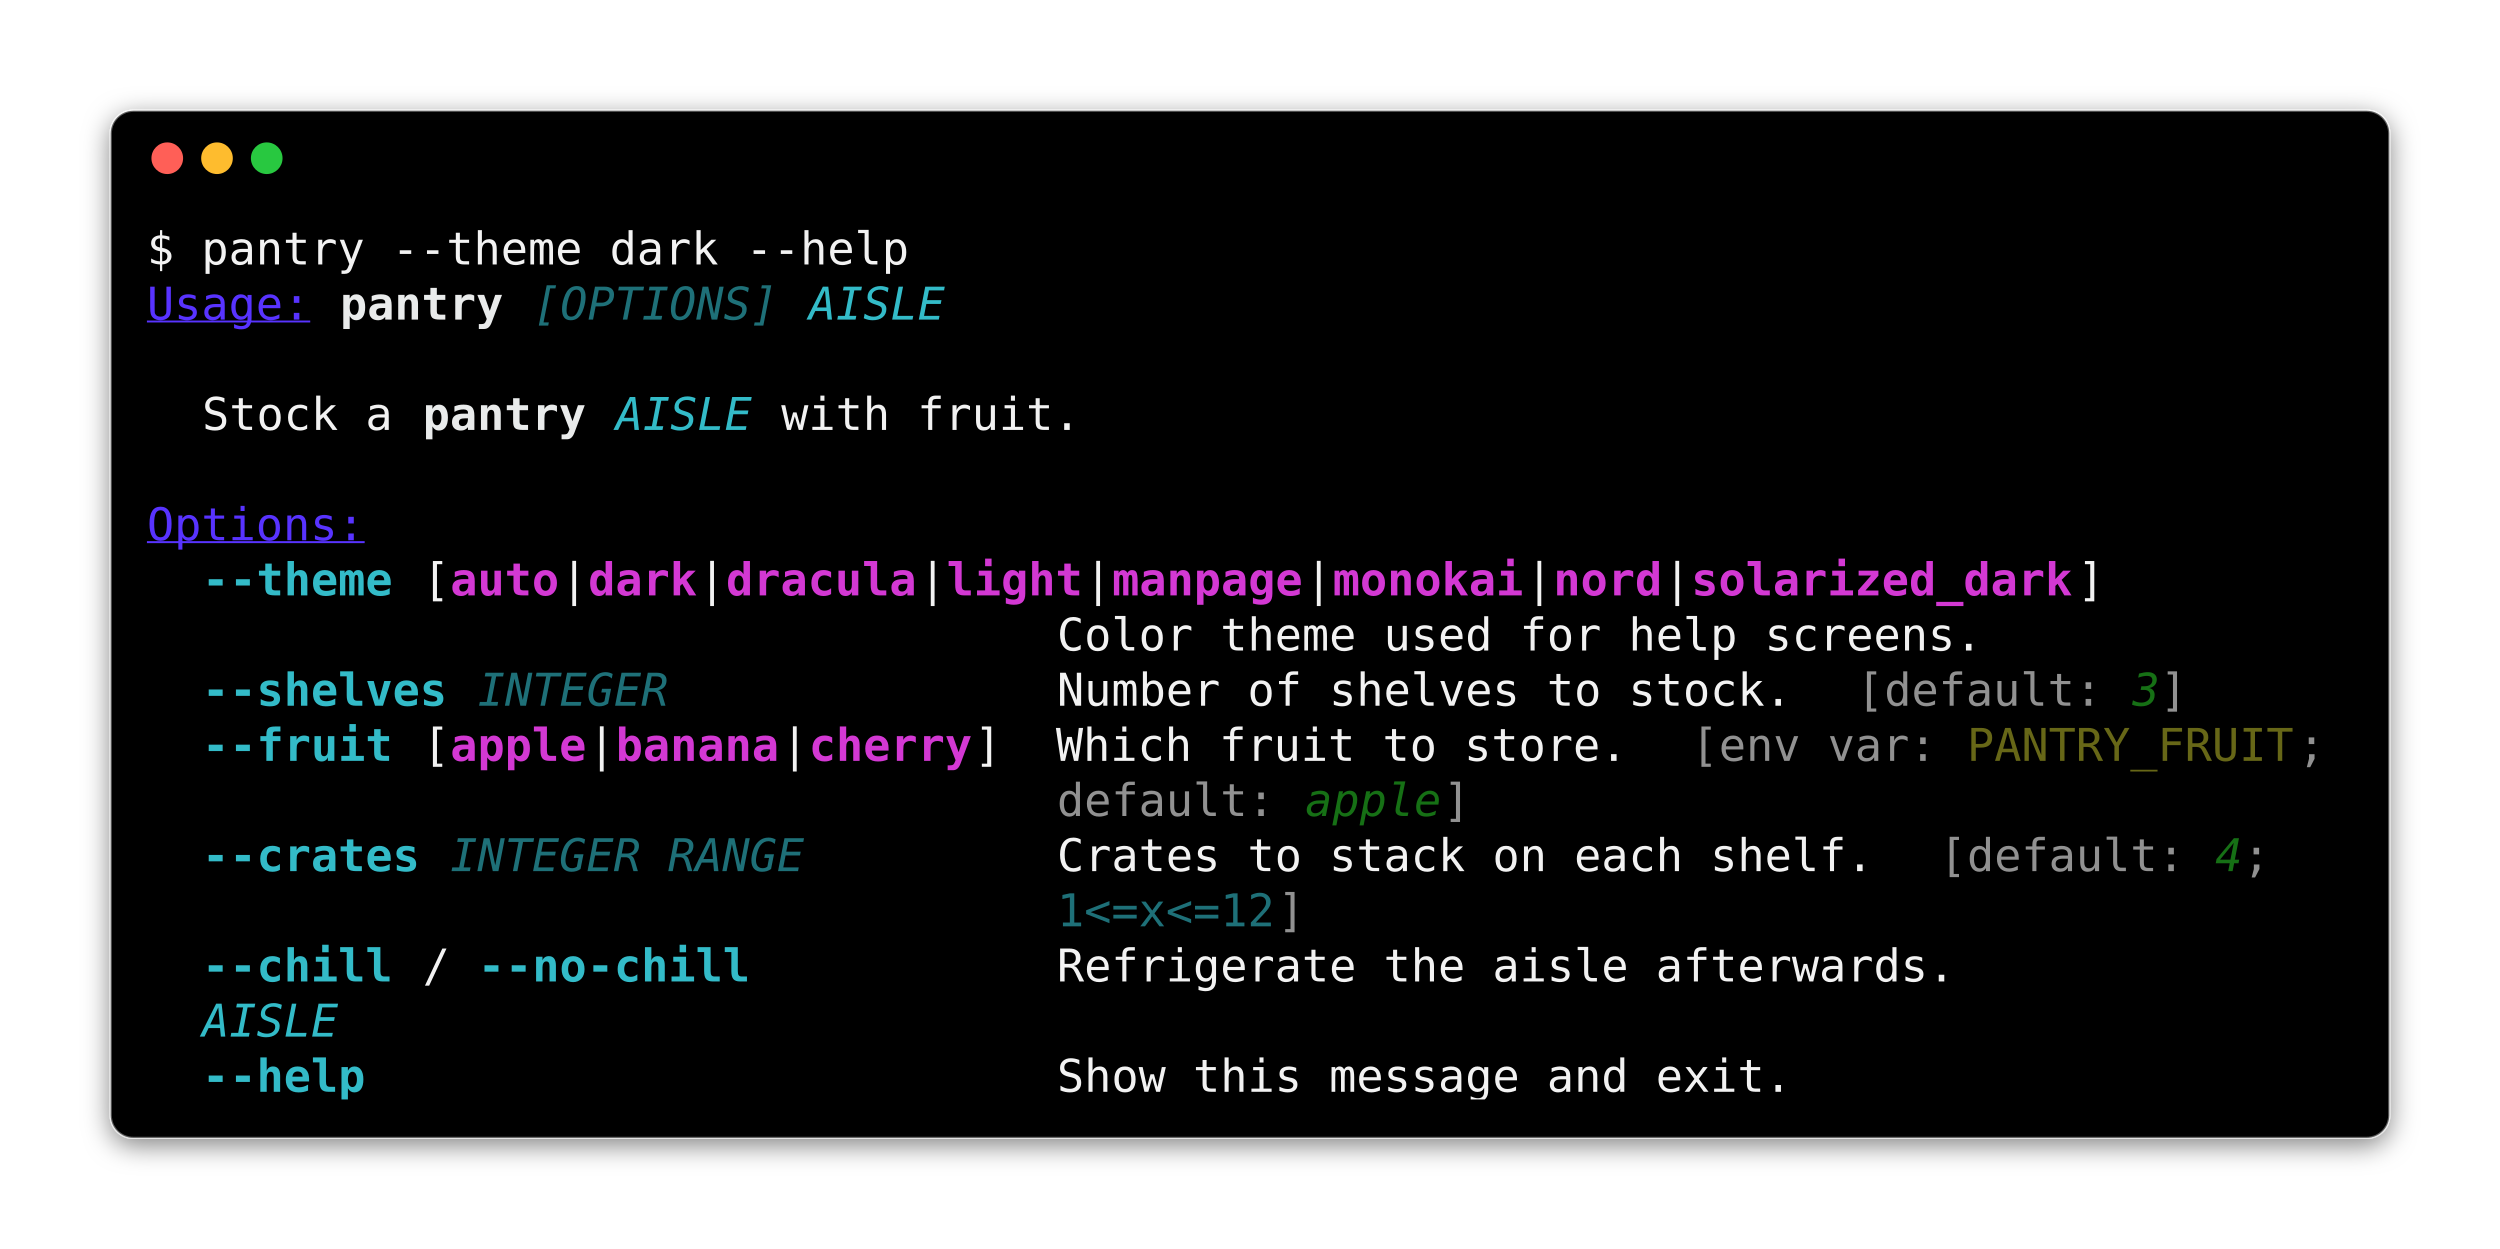
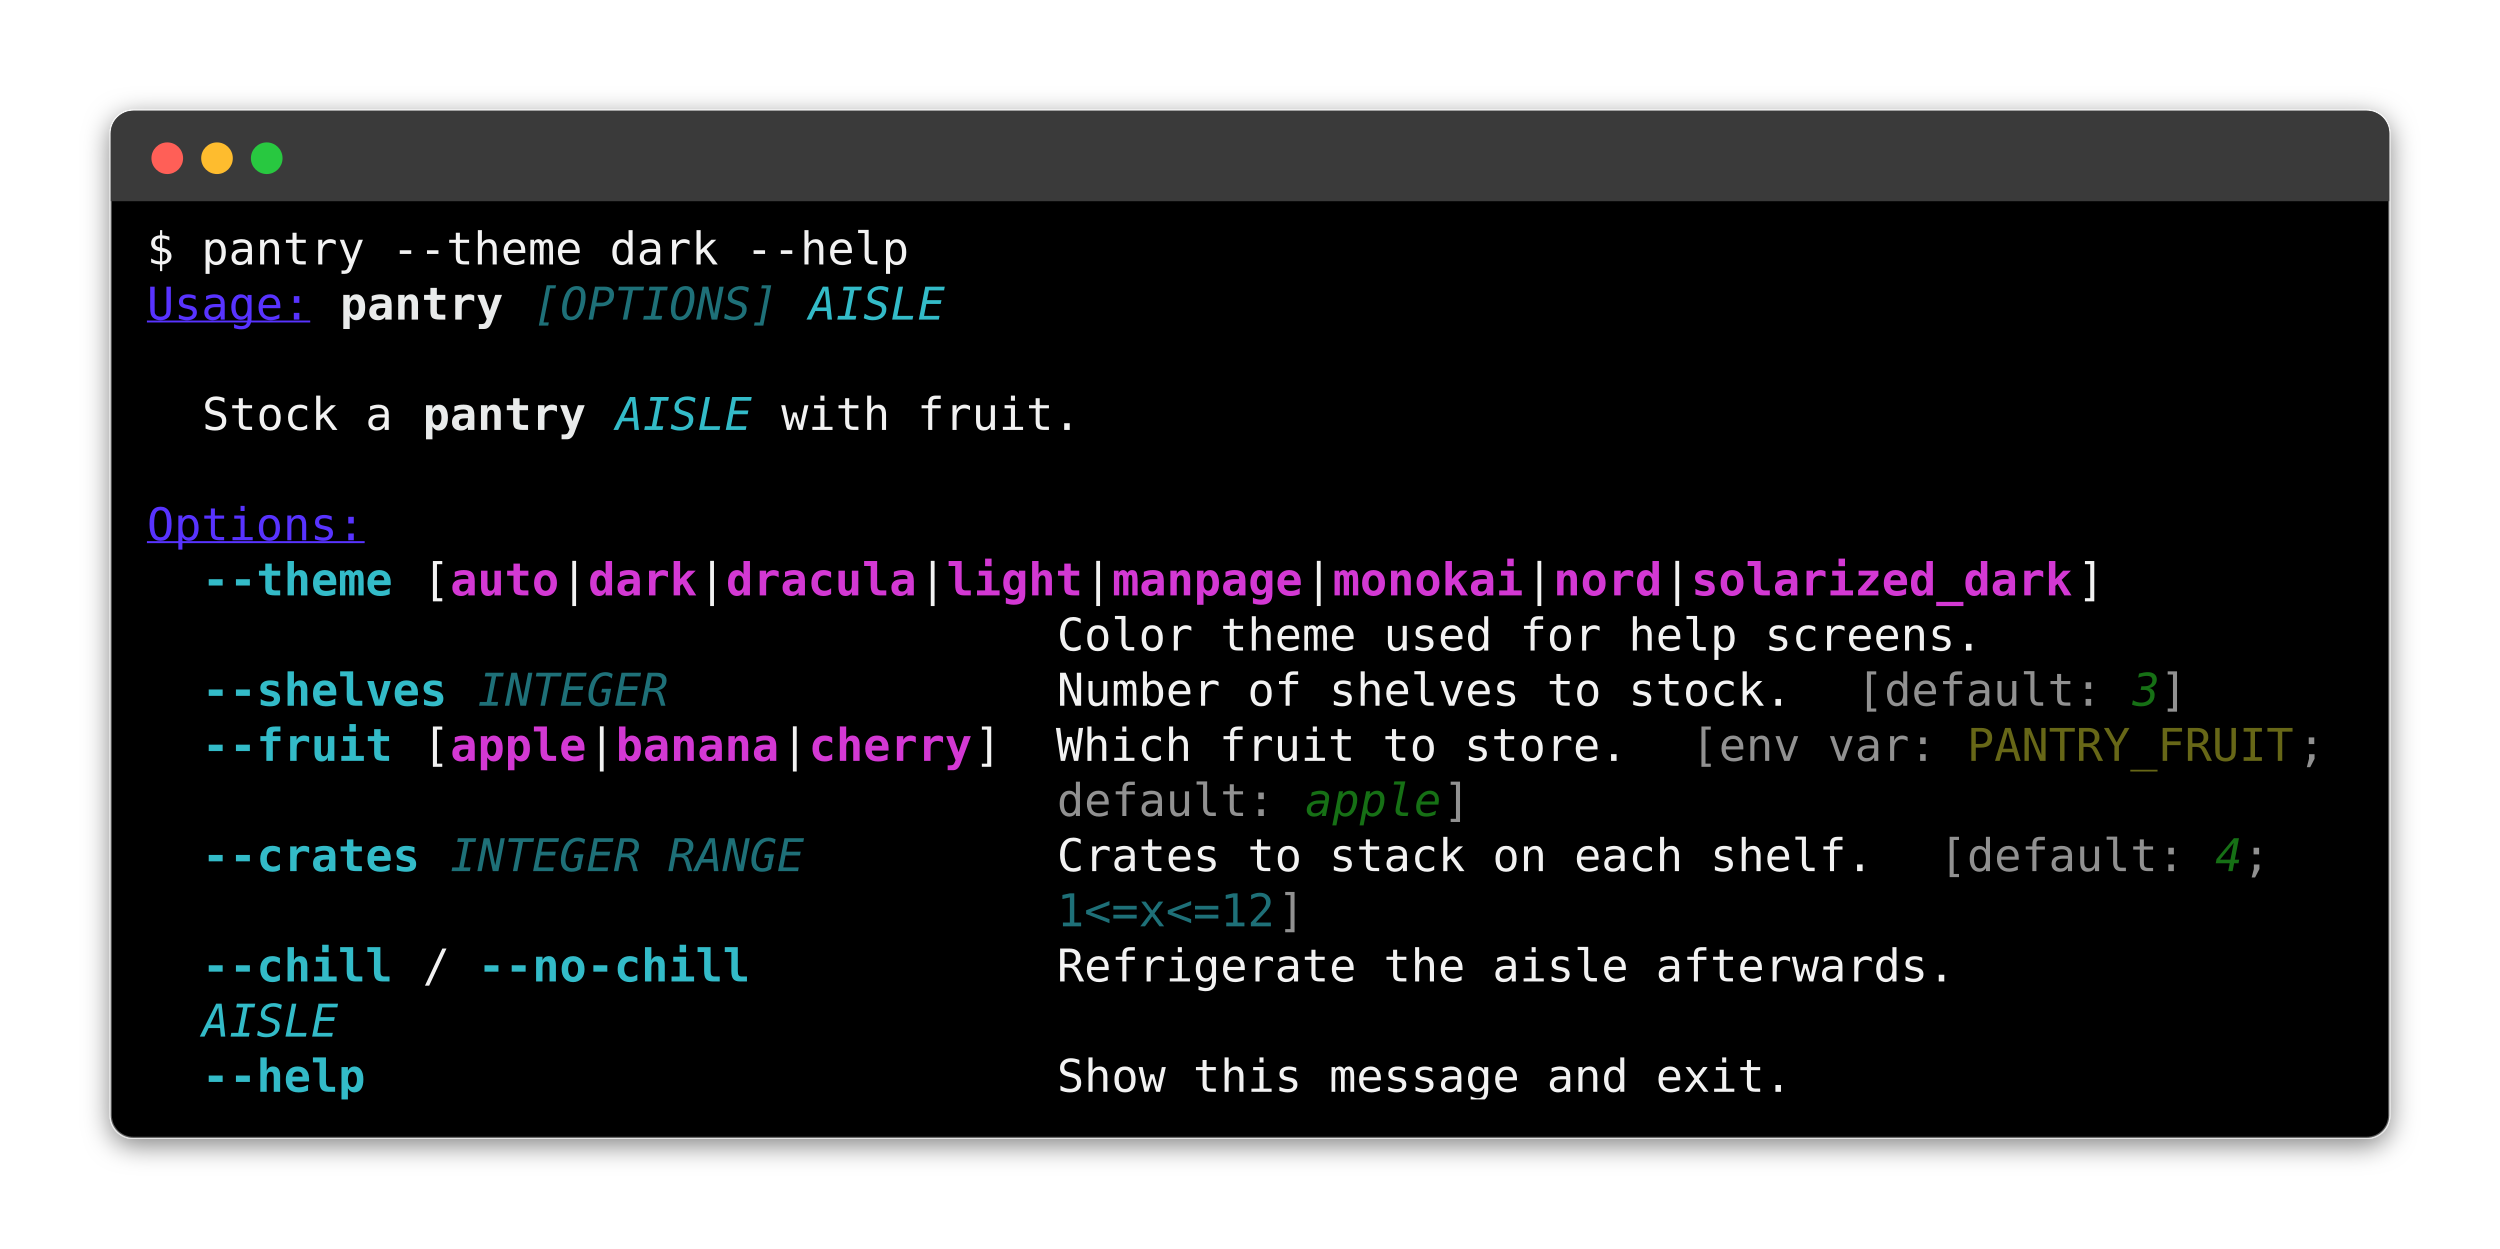
<svg xmlns="http://www.w3.org/2000/svg" class="rich-terminal" viewBox="0 0 1106 552.4">
  <style>

    .preset-macos-screen-matrix {
        font-family: 'SF Mono', Menlo, Monaco, monospace;
        font-size: 20px;
        line-height: 24.4px;
        font-variant-east-asian: full-width;
    }

    .preset-macos-screen-title {
        font-size: 18px;
        font-weight: bold;
        font-family: arial;
    }

    .preset-macos-screen-r1 { fill: #f2f2f2 }
.preset-macos-screen-r2 { fill: #5833ff;text-decoration: underline; }
.preset-macos-screen-r3 { fill: #e9ebeb;font-weight: bold }
.preset-macos-screen-r4 { fill: #1e7078;font-style: italic; }
.preset-macos-screen-r5 { fill: #33bbc8;font-style: italic; }
.preset-macos-screen-r6 { fill: #33bbc8;font-weight: bold }
.preset-macos-screen-r7 { fill: #d338d3;font-weight: bold }
.preset-macos-screen-r8 { fill: #919191 }
.preset-macos-screen-r9 { fill: #167015;font-style: italic; }
.preset-macos-screen-r10 { fill: #676717 }
.preset-macos-screen-r11 { fill: #1e7078 }
    </style>
  <defs>
    <clipPath id="preset-macos-screen-clip-terminal">
      <rect x="0" y="0" width="975.0" height="389.4" />
    </clipPath>
    <clipPath id="preset-macos-screen-line-0">
      <rect x="0" y="1.5" width="976" height="24.65" />
    </clipPath>
    <clipPath id="preset-macos-screen-line-1">
      <rect x="0" y="25.9" width="976" height="24.65" />
    </clipPath>
    <clipPath id="preset-macos-screen-line-2">
      <rect x="0" y="50.3" width="976" height="24.65" />
    </clipPath>
    <clipPath id="preset-macos-screen-line-3">
      <rect x="0" y="74.7" width="976" height="24.65" />
    </clipPath>
    <clipPath id="preset-macos-screen-line-4">
      <rect x="0" y="99.1" width="976" height="24.65" />
    </clipPath>
    <clipPath id="preset-macos-screen-line-5">
      <rect x="0" y="123.5" width="976" height="24.65" />
    </clipPath>
    <clipPath id="preset-macos-screen-line-6">
      <rect x="0" y="147.9" width="976" height="24.65" />
    </clipPath>
    <clipPath id="preset-macos-screen-line-7">
      <rect x="0" y="172.3" width="976" height="24.65" />
    </clipPath>
    <clipPath id="preset-macos-screen-line-8">
      <rect x="0" y="196.7" width="976" height="24.65" />
    </clipPath>
    <clipPath id="preset-macos-screen-line-9">
      <rect x="0" y="221.1" width="976" height="24.65" />
    </clipPath>
    <clipPath id="preset-macos-screen-line-10">
      <rect x="0" y="245.5" width="976" height="24.65" />
    </clipPath>
    <clipPath id="preset-macos-screen-line-11">
      <rect x="0" y="269.9" width="976" height="24.65" />
    </clipPath>
    <clipPath id="preset-macos-screen-line-12">
      <rect x="0" y="294.3" width="976" height="24.65" />
    </clipPath>
    <clipPath id="preset-macos-screen-line-13">
      <rect x="0" y="318.7" width="976" height="24.65" />
    </clipPath>
    <clipPath id="preset-macos-screen-line-14">
      <rect x="0" y="343.1" width="976" height="24.65" />
    </clipPath>
    <filter id="preset-macos-screen-shadow" x="-50%" y="-50%" width="200%" height="200%">
      <feDropShadow dx="0" dy="3" stdDeviation="6" flood-color="rgba(0,0,0,0.5)" />
    </filter>
  </defs>
  <g transform="translate(48, 48)">
    <rect fill="#000000" stroke="rgba(255,255,255,0.35)" stroke-width="1" x="1" y="1" width="1008" height="454.4" rx="10" filter="url(#preset-macos-screen-shadow)" />
+     <path fill="#3a3a3a" d="M11,1 H999 A10,10 0 0 1 1009,11 V41 H1 V11 A10,10 0 0 1 11,1 Z" />
    <g transform="translate(26,22)">
      <circle cx="0" cy="0" r="7" fill="#ff5f57" />
      <circle cx="22" cy="0" r="7" fill="#febc2e" />
      <circle cx="44" cy="0" r="7" fill="#28c840" />
    </g>
    <g transform="translate(17, 49)" clip-path="url(#preset-macos-screen-clip-terminal)">
      <g class="preset-macos-screen-matrix">
        <text class="preset-macos-screen-r1" x="0" y="20" textLength="341.6" clip-path="url(#preset-macos-screen-line-0)">$ pantry --theme dark --help</text>
        <text class="preset-macos-screen-r1" x="976" y="20" textLength="12.2" clip-path="url(#preset-macos-screen-line-0)">
</text>
        <text class="preset-macos-screen-r2" x="0" y="44.4" textLength="73.2" clip-path="url(#preset-macos-screen-line-1)">Usage:</text>
        <text class="preset-macos-screen-r3" x="85.4" y="44.4" textLength="73.2" clip-path="url(#preset-macos-screen-line-1)">pantry</text>
        <text class="preset-macos-screen-r4" x="170.8" y="44.4" textLength="109.8" clip-path="url(#preset-macos-screen-line-1)">[OPTIONS]</text>
        <text class="preset-macos-screen-r5" x="292.8" y="44.4" textLength="61" clip-path="url(#preset-macos-screen-line-1)">AISLE</text>
        <text class="preset-macos-screen-r1" x="976" y="44.4" textLength="12.2" clip-path="url(#preset-macos-screen-line-1)">
</text>
        <text class="preset-macos-screen-r1" x="976" y="68.8" textLength="12.2" clip-path="url(#preset-macos-screen-line-2)">
</text>
        <text class="preset-macos-screen-r1" x="24.4" y="93.2" textLength="85.4" clip-path="url(#preset-macos-screen-line-3)">Stock a</text>
        <text class="preset-macos-screen-r3" x="122" y="93.2" textLength="73.2" clip-path="url(#preset-macos-screen-line-3)">pantry</text>
        <text class="preset-macos-screen-r5" x="207.4" y="93.2" textLength="61" clip-path="url(#preset-macos-screen-line-3)">AISLE</text>
        <text class="preset-macos-screen-r1" x="280.6" y="93.2" textLength="134.2" clip-path="url(#preset-macos-screen-line-3)">with fruit.</text>
        <text class="preset-macos-screen-r1" x="976" y="93.2" textLength="12.2" clip-path="url(#preset-macos-screen-line-3)">
</text>
        <text class="preset-macos-screen-r1" x="976" y="117.6" textLength="12.2" clip-path="url(#preset-macos-screen-line-4)">
</text>
        <text class="preset-macos-screen-r2" x="0" y="142" textLength="97.6" clip-path="url(#preset-macos-screen-line-5)">Options:</text>
        <text class="preset-macos-screen-r1" x="976" y="142" textLength="12.2" clip-path="url(#preset-macos-screen-line-5)">
</text>
        <text class="preset-macos-screen-r6" x="24.4" y="166.4" textLength="85.4" clip-path="url(#preset-macos-screen-line-6)">--theme</text>
        <text class="preset-macos-screen-r1" x="122" y="166.4" textLength="12.2" clip-path="url(#preset-macos-screen-line-6)">[</text>
        <text class="preset-macos-screen-r7" x="134.2" y="166.4" textLength="48.8" clip-path="url(#preset-macos-screen-line-6)">auto</text>
        <text class="preset-macos-screen-r1" x="183" y="166.4" textLength="12.2" clip-path="url(#preset-macos-screen-line-6)">|</text>
        <text class="preset-macos-screen-r7" x="195.2" y="166.4" textLength="48.8" clip-path="url(#preset-macos-screen-line-6)">dark</text>
        <text class="preset-macos-screen-r1" x="244" y="166.4" textLength="12.2" clip-path="url(#preset-macos-screen-line-6)">|</text>
        <text class="preset-macos-screen-r7" x="256.2" y="166.4" textLength="85.4" clip-path="url(#preset-macos-screen-line-6)">dracula</text>
        <text class="preset-macos-screen-r1" x="341.6" y="166.4" textLength="12.2" clip-path="url(#preset-macos-screen-line-6)">|</text>
        <text class="preset-macos-screen-r7" x="353.8" y="166.4" textLength="61" clip-path="url(#preset-macos-screen-line-6)">light</text>
        <text class="preset-macos-screen-r1" x="414.8" y="166.4" textLength="12.2" clip-path="url(#preset-macos-screen-line-6)">|</text>
        <text class="preset-macos-screen-r7" x="427" y="166.4" textLength="85.4" clip-path="url(#preset-macos-screen-line-6)">manpage</text>
        <text class="preset-macos-screen-r1" x="512.4" y="166.4" textLength="12.2" clip-path="url(#preset-macos-screen-line-6)">|</text>
        <text class="preset-macos-screen-r7" x="524.6" y="166.4" textLength="85.4" clip-path="url(#preset-macos-screen-line-6)">monokai</text>
        <text class="preset-macos-screen-r1" x="610" y="166.4" textLength="12.2" clip-path="url(#preset-macos-screen-line-6)">|</text>
        <text class="preset-macos-screen-r7" x="622.2" y="166.4" textLength="48.8" clip-path="url(#preset-macos-screen-line-6)">nord</text>
        <text class="preset-macos-screen-r1" x="671" y="166.4" textLength="12.2" clip-path="url(#preset-macos-screen-line-6)">|</text>
        <text class="preset-macos-screen-r7" x="683.2" y="166.4" textLength="170.8" clip-path="url(#preset-macos-screen-line-6)">solarized_dark</text>
        <text class="preset-macos-screen-r1" x="854" y="166.4" textLength="12.2" clip-path="url(#preset-macos-screen-line-6)">]</text>
        <text class="preset-macos-screen-r1" x="976" y="166.4" textLength="12.2" clip-path="url(#preset-macos-screen-line-6)">
</text>
        <text class="preset-macos-screen-r1" x="402.6" y="190.8" textLength="414.8" clip-path="url(#preset-macos-screen-line-7)">Color theme used for help screens.</text>
        <text class="preset-macos-screen-r1" x="976" y="190.8" textLength="12.2" clip-path="url(#preset-macos-screen-line-7)">
</text>
        <text class="preset-macos-screen-r6" x="24.4" y="215.2" textLength="109.8" clip-path="url(#preset-macos-screen-line-8)">--shelves</text>
        <text class="preset-macos-screen-r4" x="146.4" y="215.2" textLength="85.4" clip-path="url(#preset-macos-screen-line-8)">INTEGER</text>
        <text class="preset-macos-screen-r1" x="402.6" y="215.2" textLength="329.4" clip-path="url(#preset-macos-screen-line-8)">Number of shelves to stock.</text>
        <text class="preset-macos-screen-r8" x="756.4" y="215.2" textLength="12.2" clip-path="url(#preset-macos-screen-line-8)">[</text>
        <text class="preset-macos-screen-r8" x="768.6" y="215.2" textLength="97.6" clip-path="url(#preset-macos-screen-line-8)">default:</text>
        <text class="preset-macos-screen-r9" x="878.4" y="215.2" textLength="12.2" clip-path="url(#preset-macos-screen-line-8)">3</text>
        <text class="preset-macos-screen-r8" x="890.6" y="215.2" textLength="12.2" clip-path="url(#preset-macos-screen-line-8)">]</text>
        <text class="preset-macos-screen-r1" x="976" y="215.2" textLength="12.2" clip-path="url(#preset-macos-screen-line-8)">
</text>
        <text class="preset-macos-screen-r6" x="24.4" y="239.6" textLength="85.4" clip-path="url(#preset-macos-screen-line-9)">--fruit</text>
        <text class="preset-macos-screen-r1" x="122" y="239.6" textLength="12.2" clip-path="url(#preset-macos-screen-line-9)">[</text>
        <text class="preset-macos-screen-r7" x="134.2" y="239.6" textLength="61" clip-path="url(#preset-macos-screen-line-9)">apple</text>
        <text class="preset-macos-screen-r1" x="195.2" y="239.6" textLength="12.2" clip-path="url(#preset-macos-screen-line-9)">|</text>
        <text class="preset-macos-screen-r7" x="207.4" y="239.6" textLength="73.2" clip-path="url(#preset-macos-screen-line-9)">banana</text>
        <text class="preset-macos-screen-r1" x="280.6" y="239.6" textLength="12.2" clip-path="url(#preset-macos-screen-line-9)">|</text>
        <text class="preset-macos-screen-r7" x="292.8" y="239.6" textLength="73.2" clip-path="url(#preset-macos-screen-line-9)">cherry</text>
        <text class="preset-macos-screen-r1" x="366" y="239.6" textLength="292.8" clip-path="url(#preset-macos-screen-line-9)">]  Which fruit to store.</text>
        <text class="preset-macos-screen-r8" x="683.2" y="239.6" textLength="12.2" clip-path="url(#preset-macos-screen-line-9)">[</text>
        <text class="preset-macos-screen-r8" x="695.4" y="239.6" textLength="97.6" clip-path="url(#preset-macos-screen-line-9)">env var:</text>
        <text class="preset-macos-screen-r10" x="805.2" y="239.6" textLength="146.4" clip-path="url(#preset-macos-screen-line-9)">PANTRY_FRUIT</text>
        <text class="preset-macos-screen-r8" x="951.6" y="239.6" textLength="12.2" clip-path="url(#preset-macos-screen-line-9)">;</text>
        <text class="preset-macos-screen-r1" x="976" y="239.6" textLength="12.2" clip-path="url(#preset-macos-screen-line-9)">
</text>
        <text class="preset-macos-screen-r8" x="402.6" y="264" textLength="97.6" clip-path="url(#preset-macos-screen-line-10)">default:</text>
        <text class="preset-macos-screen-r9" x="512.4" y="264" textLength="61" clip-path="url(#preset-macos-screen-line-10)">apple</text>
        <text class="preset-macos-screen-r8" x="573.4" y="264" textLength="12.2" clip-path="url(#preset-macos-screen-line-10)">]</text>
        <text class="preset-macos-screen-r1" x="976" y="264" textLength="12.2" clip-path="url(#preset-macos-screen-line-10)">
</text>
        <text class="preset-macos-screen-r6" x="24.4" y="288.4" textLength="97.6" clip-path="url(#preset-macos-screen-line-11)">--crates</text>
        <text class="preset-macos-screen-r4" x="134.2" y="288.4" textLength="158.6" clip-path="url(#preset-macos-screen-line-11)">INTEGER RANGE</text>
        <text class="preset-macos-screen-r1" x="402.6" y="288.4" textLength="366" clip-path="url(#preset-macos-screen-line-11)">Crates to stack on each shelf.</text>
        <text class="preset-macos-screen-r8" x="793" y="288.4" textLength="12.2" clip-path="url(#preset-macos-screen-line-11)">[</text>
        <text class="preset-macos-screen-r8" x="805.2" y="288.4" textLength="97.6" clip-path="url(#preset-macos-screen-line-11)">default:</text>
        <text class="preset-macos-screen-r9" x="915" y="288.4" textLength="12.2" clip-path="url(#preset-macos-screen-line-11)">4</text>
        <text class="preset-macos-screen-r8" x="927.2" y="288.4" textLength="12.2" clip-path="url(#preset-macos-screen-line-11)">;</text>
        <text class="preset-macos-screen-r1" x="976" y="288.4" textLength="12.2" clip-path="url(#preset-macos-screen-line-11)">
</text>
        <text class="preset-macos-screen-r11" x="402.6" y="312.8" textLength="97.6" clip-path="url(#preset-macos-screen-line-12)">1&lt;=x&lt;=12</text>
        <text class="preset-macos-screen-r8" x="500.2" y="312.8" textLength="12.2" clip-path="url(#preset-macos-screen-line-12)">]</text>
        <text class="preset-macos-screen-r1" x="976" y="312.8" textLength="12.2" clip-path="url(#preset-macos-screen-line-12)">
</text>
        <text class="preset-macos-screen-r6" x="24.4" y="337.2" textLength="85.4" clip-path="url(#preset-macos-screen-line-13)">--chill</text>
        <text class="preset-macos-screen-r1" x="122" y="337.2" textLength="12.2" clip-path="url(#preset-macos-screen-line-13)">/</text>
        <text class="preset-macos-screen-r6" x="146.4" y="337.2" textLength="122" clip-path="url(#preset-macos-screen-line-13)">--no-chill</text>
        <text class="preset-macos-screen-r1" x="402.6" y="337.2" textLength="402.6" clip-path="url(#preset-macos-screen-line-13)">Refrigerate the aisle afterwards.</text>
        <text class="preset-macos-screen-r1" x="976" y="337.2" textLength="12.2" clip-path="url(#preset-macos-screen-line-13)">
</text>
        <text class="preset-macos-screen-r5" x="24.4" y="361.6" textLength="61" clip-path="url(#preset-macos-screen-line-14)">AISLE</text>
        <text class="preset-macos-screen-r1" x="976" y="361.6" textLength="12.2" clip-path="url(#preset-macos-screen-line-14)">
</text>
        <text class="preset-macos-screen-r6" x="24.4" y="386" textLength="73.2" clip-path="url(#preset-macos-screen-line-15)">--help</text>
        <text class="preset-macos-screen-r1" x="402.6" y="386" textLength="329.4" clip-path="url(#preset-macos-screen-line-15)">Show this message and exit.</text>
        <text class="preset-macos-screen-r1" x="976" y="386" textLength="12.2" clip-path="url(#preset-macos-screen-line-15)">
</text>
      </g>
    </g>
  </g>
</svg>
